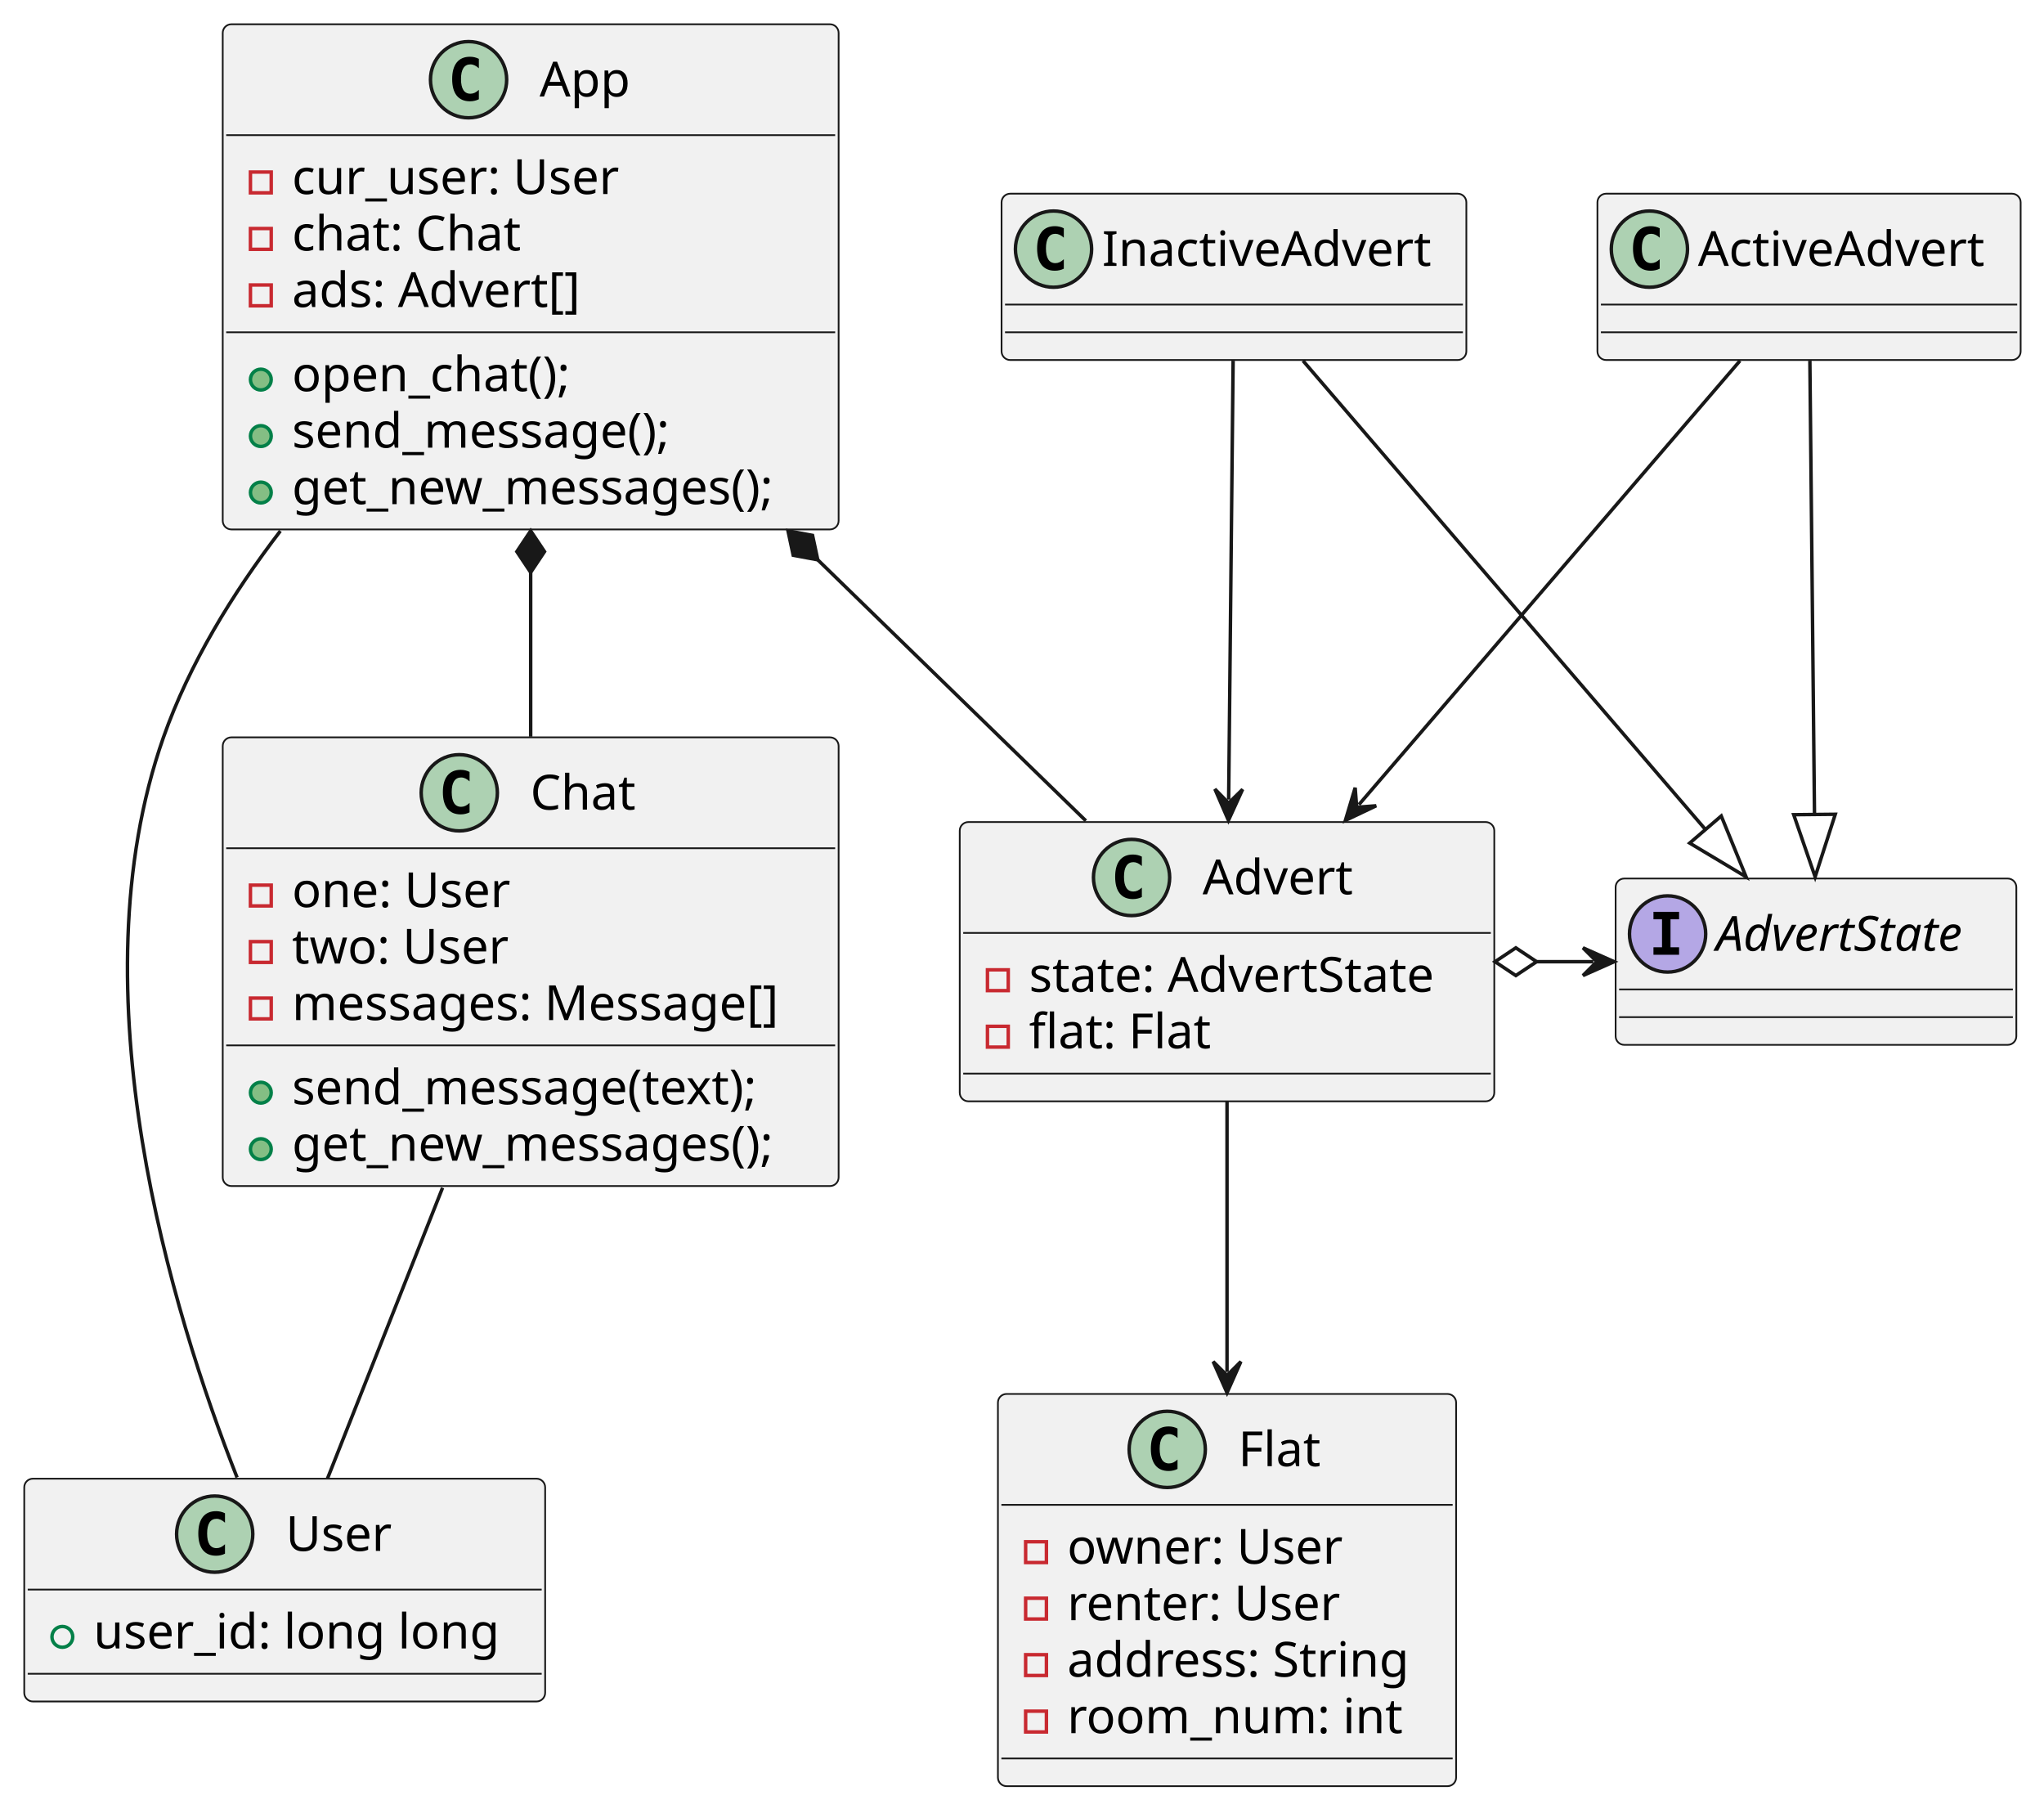
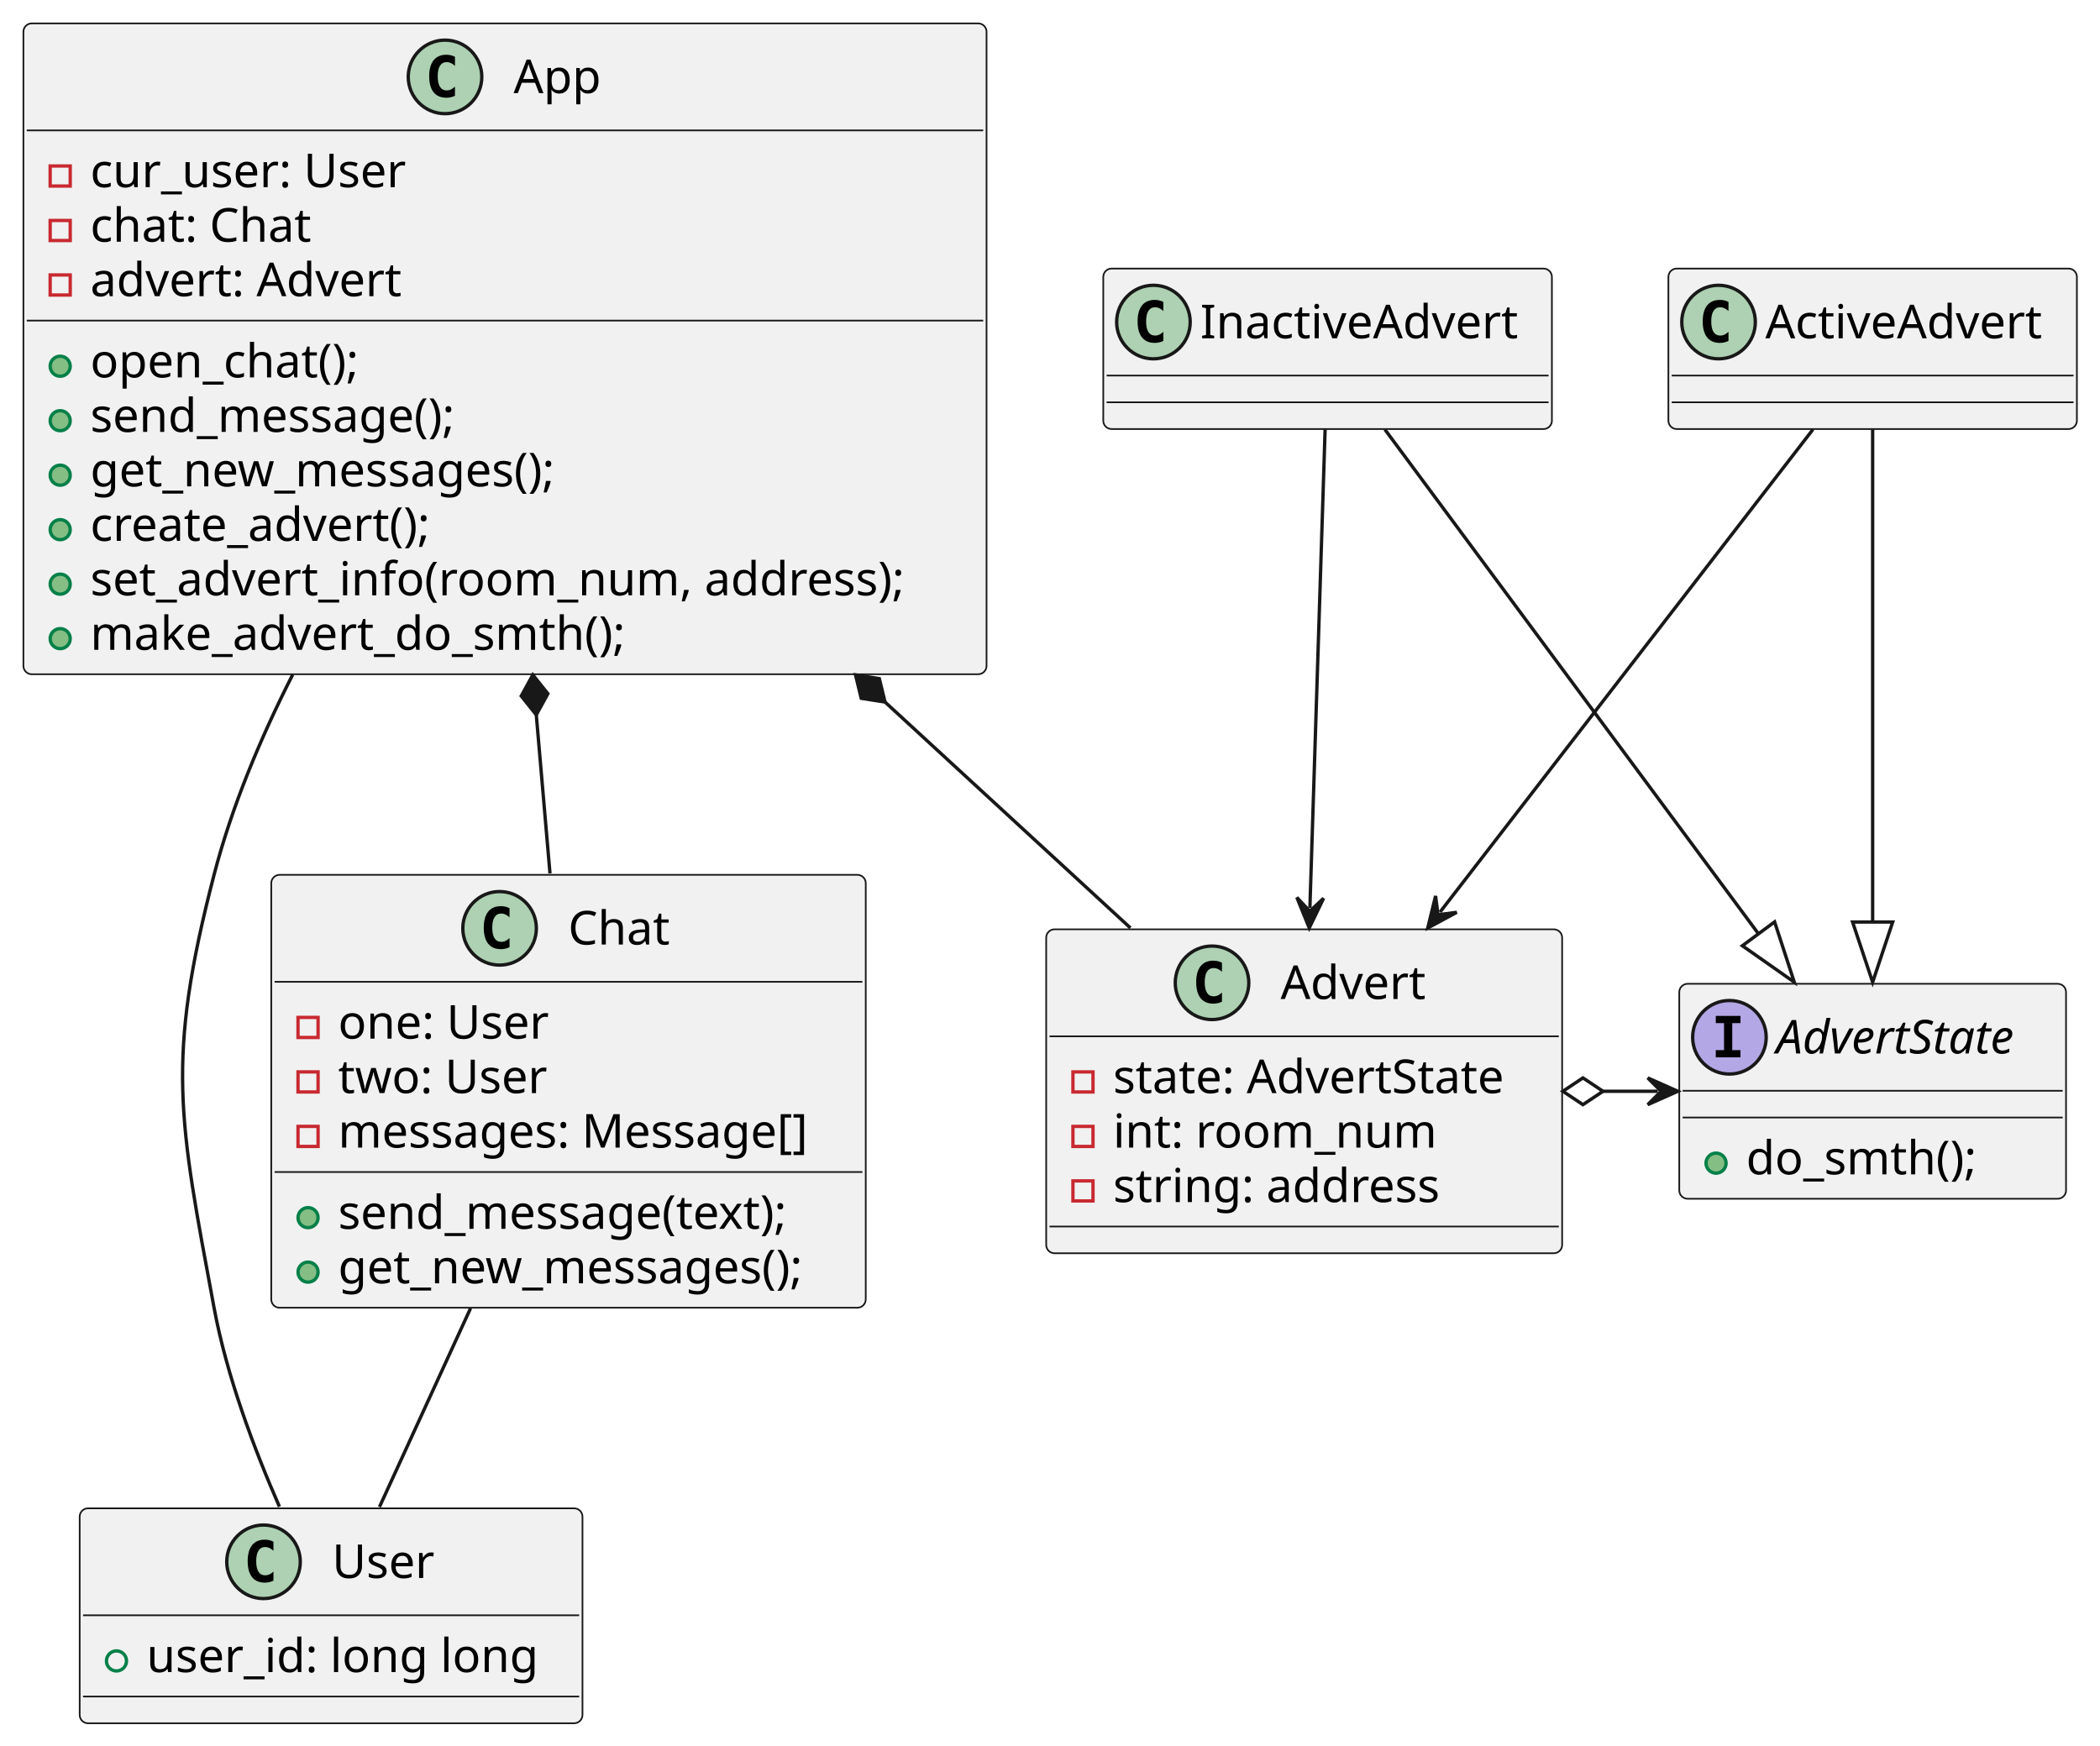
- <svg xmlns="http://www.w3.org/2000/svg" contentStyleType="text/css" height="522px" preserveAspectRatio="none" style="width:590px;height:522px;background:#FFFFFF;" version="1.1" viewBox="0 0 590 522" width="590px" zoomAndPan="magnify">
+ <svg xmlns="http://www.w3.org/2000/svg" contentStyleType="text/css" height="522px" preserveAspectRatio="none" style="width:628px;height:522px;background:#FFFFFF;" version="1.1" viewBox="0 0 628 522" width="628px" zoomAndPan="magnify">
  <defs />
  <g>
    <g id="elem_App">
-       <rect codeLine="8" fill="#F1F1F1" height="145.781" id="App" rx="2.5" ry="2.5" style="stroke:#181818;stroke-width:0.5;" width="177.778" x="64.29" y="7" />
-       <ellipse cx="135.254" cy="23" fill="#ADD1B2" rx="11" ry="11" style="stroke:#181818;stroke-width:1;" />
-       <path d="M138.223,28.641 Q137.644,28.938 137.004,29.078 Q136.363,29.234 135.66,29.234 Q133.16,29.234 131.832,27.594 Q130.519,25.938 130.519,22.812 Q130.519,19.688 131.832,18.031 Q133.16,16.375 135.66,16.375 Q136.363,16.375 137.004,16.531 Q137.66,16.688 138.223,16.984 L138.223,19.703 Q137.598,19.125 137.004,18.859 Q136.41,18.578 135.785,18.578 Q134.441,18.578 133.754,19.656 Q133.066,20.719 133.066,22.812 Q133.066,24.906 133.754,25.984 Q134.441,27.047 135.785,27.047 Q136.41,27.047 137.004,26.781 Q137.598,26.5 138.223,25.922 L138.223,28.641 Z " fill="#000000" />
-       <text fill="#000000" font-family="sans-serif" font-size="14" lengthAdjust="spacing" textLength="27.351" x="155.754" y="27.847">App</text>
-       <line style="stroke:#181818;stroke-width:0.5;" x1="65.29" x2="241.068" y1="39" y2="39" />
-       <rect fill="none" height="6" style="stroke:#C82930;stroke-width:1;" width="6" x="72.29" y="49.648" />
-       <text fill="#000000" font-family="sans-serif" font-size="14" lengthAdjust="spacing" textLength="100.939" x="84.29" y="55.995">cur_user: User</text>
-       <rect fill="none" height="6" style="stroke:#C82930;stroke-width:1;" width="6" x="72.29" y="65.945" />
-       <text fill="#000000" font-family="sans-serif" font-size="14" lengthAdjust="spacing" textLength="72.522" x="84.29" y="72.292">chat: Chat</text>
-       <rect fill="none" height="6" style="stroke:#C82930;stroke-width:1;" width="6" x="72.29" y="82.242" />
-       <text fill="#000000" font-family="sans-serif" font-size="14" lengthAdjust="spacing" textLength="91.458" x="84.29" y="88.589">ads: Advert[]</text>
-       <line style="stroke:#181818;stroke-width:0.5;" x1="65.29" x2="241.068" y1="95.891" y2="95.891" />
-       <ellipse cx="75.29" cy="109.539" fill="#84BE84" rx="3" ry="3" style="stroke:#038048;stroke-width:1;" />
-       <text fill="#000000" font-family="sans-serif" font-size="14" lengthAdjust="spacing" textLength="88.218" x="84.29" y="112.886">open_chat();</text>
-       <ellipse cx="75.29" cy="125.836" fill="#84BE84" rx="3" ry="3" style="stroke:#038048;stroke-width:1;" />
-       <text fill="#000000" font-family="sans-serif" font-size="14" lengthAdjust="spacing" textLength="119.226" x="84.29" y="129.183">send_message();</text>
-       <ellipse cx="75.29" cy="142.133" fill="#84BE84" rx="3" ry="3" style="stroke:#038048;stroke-width:1;" />
-       <text fill="#000000" font-family="sans-serif" font-size="14" lengthAdjust="spacing" textLength="151.778" x="84.29" y="145.48">get_new_messages();</text>
+       <rect codeLine="8" fill="#F1F1F1" height="194.672" id="App" rx="2.5" ry="2.5" style="stroke:#181818;stroke-width:0.5;" width="288.022" x="7" y="7" />
+       <ellipse cx="133.085" cy="23" fill="#ADD1B2" rx="11" ry="11" style="stroke:#181818;stroke-width:1;" />
+       <path d="M136.054,28.641 Q135.476,28.938 134.835,29.078 Q134.195,29.234 133.492,29.234 Q130.992,29.234 129.664,27.594 Q128.351,25.938 128.351,22.812 Q128.351,19.688 129.664,18.031 Q130.992,16.375 133.492,16.375 Q134.195,16.375 134.835,16.531 Q135.492,16.688 136.054,16.984 L136.054,19.703 Q135.429,19.125 134.835,18.859 Q134.242,18.578 133.617,18.578 Q132.273,18.578 131.585,19.656 Q130.898,20.719 130.898,22.812 Q130.898,24.906 131.585,25.984 Q132.273,27.047 133.617,27.047 Q134.242,27.047 134.835,26.781 Q135.429,26.5 136.054,25.922 L136.054,28.641 Z " fill="#000000" />
+       <text fill="#000000" font-family="sans-serif" font-size="14" lengthAdjust="spacing" textLength="27.351" x="153.585" y="27.847">App</text>
+       <line style="stroke:#181818;stroke-width:0.5;" x1="8" x2="294.022" y1="39" y2="39" />
+       <rect fill="none" height="6" style="stroke:#C82930;stroke-width:1;" width="6" x="15" y="49.648" />
+       <text fill="#000000" font-family="sans-serif" font-size="14" lengthAdjust="spacing" textLength="100.939" x="27" y="55.995">cur_user: User</text>
+       <rect fill="none" height="6" style="stroke:#C82930;stroke-width:1;" width="6" x="15" y="65.945" />
+       <text fill="#000000" font-family="sans-serif" font-size="14" lengthAdjust="spacing" textLength="72.522" x="27" y="72.292">chat: Chat</text>
+       <rect fill="none" height="6" style="stroke:#C82930;stroke-width:1;" width="6" x="15" y="82.242" />
+       <text fill="#000000" font-family="sans-serif" font-size="14" lengthAdjust="spacing" textLength="101.384" x="27" y="88.589">advert: Advert</text>
+       <line style="stroke:#181818;stroke-width:0.5;" x1="8" x2="294.022" y1="95.891" y2="95.891" />
+       <ellipse cx="18" cy="109.539" fill="#84BE84" rx="3" ry="3" style="stroke:#038048;stroke-width:1;" />
+       <text fill="#000000" font-family="sans-serif" font-size="14" lengthAdjust="spacing" textLength="88.218" x="27" y="112.886">open_chat();</text>
+       <ellipse cx="18" cy="125.836" fill="#84BE84" rx="3" ry="3" style="stroke:#038048;stroke-width:1;" />
+       <text fill="#000000" font-family="sans-serif" font-size="14" lengthAdjust="spacing" textLength="119.226" x="27" y="129.183">send_message();</text>
+       <ellipse cx="18" cy="142.133" fill="#84BE84" rx="3" ry="3" style="stroke:#038048;stroke-width:1;" />
+       <text fill="#000000" font-family="sans-serif" font-size="14" lengthAdjust="spacing" textLength="151.778" x="27" y="145.48">get_new_messages();</text>
+       <ellipse cx="18" cy="158.43" fill="#84BE84" rx="3" ry="3" style="stroke:#038048;stroke-width:1;" />
+       <text fill="#000000" font-family="sans-serif" font-size="14" lengthAdjust="spacing" textLength="112.998" x="27" y="161.776">create_advert();</text>
+       <ellipse cx="18" cy="174.727" fill="#84BE84" rx="3" ry="3" style="stroke:#038048;stroke-width:1;" />
+       <text fill="#000000" font-family="sans-serif" font-size="14" lengthAdjust="spacing" textLength="262.022" x="27" y="178.073">set_advert_info(room_num, address);</text>
+       <ellipse cx="18" cy="191.023" fill="#84BE84" rx="3" ry="3" style="stroke:#038048;stroke-width:1;" />
+       <text fill="#000000" font-family="sans-serif" font-size="14" lengthAdjust="spacing" textLength="173.934" x="27" y="194.37">make_advert_do_smth();</text>
    </g>
    <g id="elem_AdvertState">
-       <rect codeLine="17" fill="#F1F1F1" height="48" id="AdvertState" rx="2.5" ry="2.5" style="stroke:#181818;stroke-width:0.5;" width="115.665" x="466.35" y="253.52" />
-       <ellipse cx="481.35" cy="269.52" fill="#B4A7E5" rx="11" ry="11" style="stroke:#181818;stroke-width:1;" />
-       <path d="M477.272,265.286 L477.272,263.129 L484.663,263.129 L484.663,265.286 L482.194,265.286 L482.194,273.364 L484.663,273.364 L484.663,275.52 L477.272,275.52 L477.272,273.364 L479.741,273.364 L479.741,265.286 L477.272,265.286 Z " fill="#000000" />
-       <text fill="#000000" font-family="sans-serif" font-size="14" font-style="italic" lengthAdjust="spacing" textLength="83.665" x="495.35" y="274.367">AdvertState</text>
-       <line style="stroke:#181818;stroke-width:0.5;" x1="467.35" x2="581.015" y1="285.52" y2="285.52" />
-       <line style="stroke:#181818;stroke-width:0.5;" x1="467.35" x2="581.015" y1="293.52" y2="293.52" />
+       <rect codeLine="20" fill="#F1F1F1" height="64.297" id="AdvertState" rx="2.5" ry="2.5" style="stroke:#181818;stroke-width:0.5;" width="115.665" x="502.18" y="294.26" />
+       <ellipse cx="517.18" cy="310.26" fill="#B4A7E5" rx="11" ry="11" style="stroke:#181818;stroke-width:1;" />
+       <path d="M513.102,306.026 L513.102,303.869 L520.492,303.869 L520.492,306.026 L518.024,306.026 L518.024,314.104 L520.492,314.104 L520.492,316.26 L513.102,316.26 L513.102,314.104 L515.571,314.104 L515.571,306.026 L513.102,306.026 Z " fill="#000000" />
+       <text fill="#000000" font-family="sans-serif" font-size="14" font-style="italic" lengthAdjust="spacing" textLength="83.665" x="531.18" y="315.107">AdvertState</text>
+       <line style="stroke:#181818;stroke-width:0.5;" x1="503.18" x2="616.845" y1="326.26" y2="326.26" />
+       <line style="stroke:#181818;stroke-width:0.5;" x1="503.18" x2="616.845" y1="334.26" y2="334.26" />
+       <ellipse cx="513.18" cy="347.908" fill="#84BE84" rx="3" ry="3" style="stroke:#038048;stroke-width:1;" />
+       <text fill="#000000" font-family="sans-serif" font-size="14" lengthAdjust="spacing" textLength="75.387" x="522.18" y="351.255">do_smth();</text>
    </g>
    <g id="elem_ActiveAdvert">
-       <rect codeLine="19" fill="#F1F1F1" height="48" id="ActiveAdvert" rx="2.5" ry="2.5" style="stroke:#181818;stroke-width:0.5;" width="122.159" x="461.1" y="55.89" />
-       <ellipse cx="476.1" cy="71.89" fill="#ADD1B2" rx="11" ry="11" style="stroke:#181818;stroke-width:1;" />
-       <path d="M479.069,77.531 Q478.491,77.828 477.85,77.968 Q477.209,78.124 476.506,78.124 Q474.006,78.124 472.678,76.484 Q471.366,74.828 471.366,71.703 Q471.366,68.578 472.678,66.921 Q474.006,65.265 476.506,65.265 Q477.209,65.265 477.85,65.421 Q478.506,65.578 479.069,65.874 L479.069,68.593 Q478.444,68.015 477.85,67.749 Q477.256,67.468 476.631,67.468 Q475.288,67.468 474.6,68.546 Q473.913,69.609 473.913,71.703 Q473.913,73.796 474.6,74.874 Q475.288,75.937 476.631,75.937 Q477.256,75.937 477.85,75.671 Q478.444,75.39 479.069,74.812 L479.069,77.531 Z " fill="#000000" />
-       <text fill="#000000" font-family="sans-serif" font-size="14" lengthAdjust="spacing" textLength="90.159" x="490.1" y="76.737">ActiveAdvert</text>
-       <line style="stroke:#181818;stroke-width:0.5;" x1="462.1" x2="582.259" y1="87.89" y2="87.89" />
-       <line style="stroke:#181818;stroke-width:0.5;" x1="462.1" x2="582.259" y1="95.89" y2="95.89" />
+       <rect codeLine="24" fill="#F1F1F1" height="48" id="ActiveAdvert" rx="2.5" ry="2.5" style="stroke:#181818;stroke-width:0.5;" width="122.159" x="498.93" y="80.33" />
+       <ellipse cx="513.93" cy="96.33" fill="#ADD1B2" rx="11" ry="11" style="stroke:#181818;stroke-width:1;" />
+       <path d="M516.899,101.971 Q516.321,102.267 515.68,102.408 Q515.039,102.564 514.336,102.564 Q511.836,102.564 510.508,100.924 Q509.196,99.267 509.196,96.142 Q509.196,93.017 510.508,91.361 Q511.836,89.705 514.336,89.705 Q515.039,89.705 515.68,89.861 Q516.336,90.017 516.899,90.314 L516.899,93.033 Q516.274,92.455 515.68,92.189 Q515.086,91.908 514.461,91.908 Q513.117,91.908 512.43,92.986 Q511.743,94.049 511.743,96.142 Q511.743,98.236 512.43,99.314 Q513.117,100.377 514.461,100.377 Q515.086,100.377 515.68,100.111 Q516.274,99.83 516.899,99.252 L516.899,101.971 Z " fill="#000000" />
+       <text fill="#000000" font-family="sans-serif" font-size="14" lengthAdjust="spacing" textLength="90.159" x="527.93" y="101.177">ActiveAdvert</text>
+       <line style="stroke:#181818;stroke-width:0.5;" x1="499.93" x2="620.089" y1="112.33" y2="112.33" />
+       <line style="stroke:#181818;stroke-width:0.5;" x1="499.93" x2="620.089" y1="120.33" y2="120.33" />
    </g>
    <g id="elem_InactiveAdvert">
-       <rect codeLine="21" fill="#F1F1F1" height="48" id="InactiveAdvert" rx="2.5" ry="2.5" style="stroke:#181818;stroke-width:0.5;" width="134.163" x="289.1" y="55.89" />
-       <ellipse cx="304.1" cy="71.89" fill="#ADD1B2" rx="11" ry="11" style="stroke:#181818;stroke-width:1;" />
-       <path d="M307.069,77.531 Q306.491,77.828 305.85,77.968 Q305.209,78.124 304.506,78.124 Q302.006,78.124 300.678,76.484 Q299.366,74.828 299.366,71.703 Q299.366,68.578 300.678,66.921 Q302.006,65.265 304.506,65.265 Q305.209,65.265 305.85,65.421 Q306.506,65.578 307.069,65.874 L307.069,68.593 Q306.444,68.015 305.85,67.749 Q305.256,67.468 304.631,67.468 Q303.288,67.468 302.6,68.546 Q301.913,69.609 301.913,71.703 Q301.913,73.796 302.6,74.874 Q303.288,75.937 304.631,75.937 Q305.256,75.937 305.85,75.671 Q306.444,75.39 307.069,74.812 L307.069,77.531 Z " fill="#000000" />
-       <text fill="#000000" font-family="sans-serif" font-size="14" lengthAdjust="spacing" textLength="102.163" x="318.1" y="76.737">InactiveAdvert</text>
-       <line style="stroke:#181818;stroke-width:0.5;" x1="290.1" x2="422.263" y1="87.89" y2="87.89" />
-       <line style="stroke:#181818;stroke-width:0.5;" x1="290.1" x2="422.263" y1="95.89" y2="95.89" />
+       <rect codeLine="26" fill="#F1F1F1" height="48" id="InactiveAdvert" rx="2.5" ry="2.5" style="stroke:#181818;stroke-width:0.5;" width="134.163" x="329.93" y="80.33" />
+       <ellipse cx="344.93" cy="96.33" fill="#ADD1B2" rx="11" ry="11" style="stroke:#181818;stroke-width:1;" />
+       <path d="M347.899,101.971 Q347.321,102.267 346.68,102.408 Q346.039,102.564 345.336,102.564 Q342.836,102.564 341.508,100.924 Q340.196,99.267 340.196,96.142 Q340.196,93.017 341.508,91.361 Q342.836,89.705 345.336,89.705 Q346.039,89.705 346.68,89.861 Q347.336,90.017 347.899,90.314 L347.899,93.033 Q347.274,92.455 346.68,92.189 Q346.086,91.908 345.461,91.908 Q344.118,91.908 343.43,92.986 Q342.743,94.049 342.743,96.142 Q342.743,98.236 343.43,99.314 Q344.118,100.377 345.461,100.377 Q346.086,100.377 346.68,100.111 Q347.274,99.83 347.899,99.252 L347.899,101.971 Z " fill="#000000" />
+       <text fill="#000000" font-family="sans-serif" font-size="14" lengthAdjust="spacing" textLength="102.163" x="358.93" y="101.177">InactiveAdvert</text>
+       <line style="stroke:#181818;stroke-width:0.5;" x1="330.93" x2="463.093" y1="112.33" y2="112.33" />
+       <line style="stroke:#181818;stroke-width:0.5;" x1="330.93" x2="463.093" y1="120.33" y2="120.33" />
    </g>
    <g id="elem_Advert">
-       <rect codeLine="23" fill="#F1F1F1" height="80.594" id="Advert" rx="2.5" ry="2.5" style="stroke:#181818;stroke-width:0.5;" width="154.297" x="277.03" y="237.22" />
-       <ellipse cx="326.625" cy="253.22" fill="#ADD1B2" rx="11" ry="11" style="stroke:#181818;stroke-width:1;" />
-       <path d="M329.594,258.861 Q329.015,259.158 328.375,259.298 Q327.734,259.454 327.031,259.454 Q324.531,259.454 323.203,257.814 Q321.89,256.158 321.89,253.032 Q321.89,249.907 323.203,248.251 Q324.531,246.595 327.031,246.595 Q327.734,246.595 328.375,246.751 Q329.031,246.907 329.594,247.204 L329.594,249.923 Q328.969,249.345 328.375,249.079 Q327.781,248.798 327.156,248.798 Q325.812,248.798 325.125,249.876 Q324.437,250.939 324.437,253.032 Q324.437,255.126 325.125,256.204 Q325.812,257.267 327.156,257.267 Q327.781,257.267 328.375,257.001 Q328.969,256.72 329.594,256.142 L329.594,258.861 Z " fill="#000000" />
-       <text fill="#000000" font-family="sans-serif" font-size="14" lengthAdjust="spacing" textLength="46.607" x="347.125" y="258.067">Advert</text>
-       <line style="stroke:#181818;stroke-width:0.5;" x1="278.03" x2="430.327" y1="269.22" y2="269.22" />
-       <rect fill="none" height="6" style="stroke:#C82930;stroke-width:1;" width="6" x="285.03" y="279.868" />
-       <text fill="#000000" font-family="sans-serif" font-size="14" lengthAdjust="spacing" textLength="128.297" x="297.03" y="286.215">state: AdvertState</text>
-       <rect fill="none" height="6" style="stroke:#C82930;stroke-width:1;" width="6" x="285.03" y="296.165" />
-       <text fill="#000000" font-family="sans-serif" font-size="14" lengthAdjust="spacing" textLength="58.065" x="297.03" y="302.512">flat: Flat</text>
-       <line style="stroke:#181818;stroke-width:0.5;" x1="278.03" x2="430.327" y1="309.814" y2="309.814" />
-     </g>
-     <g id="elem_Flat">
-       <rect codeLine="34" fill="#F1F1F1" height="113.188" id="Flat" rx="2.5" ry="2.5" style="stroke:#181818;stroke-width:0.5;" width="132.258" x="288.05" y="402.26" />
-       <ellipse cx="336.923" cy="418.26" fill="#ADD1B2" rx="11" ry="11" style="stroke:#181818;stroke-width:1;" />
-       <path d="M339.892,423.901 Q339.314,424.197 338.673,424.338 Q338.033,424.494 337.33,424.494 Q334.83,424.494 333.502,422.854 Q332.189,421.197 332.189,418.072 Q332.189,414.947 333.502,413.291 Q334.83,411.635 337.33,411.635 Q338.033,411.635 338.673,411.791 Q339.33,411.947 339.892,412.244 L339.892,414.963 Q339.267,414.385 338.673,414.119 Q338.08,413.838 337.455,413.838 Q336.111,413.838 335.423,414.916 Q334.736,415.979 334.736,418.072 Q334.736,420.166 335.423,421.244 Q336.111,422.307 337.455,422.307 Q338.08,422.307 338.673,422.041 Q339.267,421.76 339.892,421.182 L339.892,423.901 Z " fill="#000000" />
-       <text fill="#000000" font-family="sans-serif" font-size="14" lengthAdjust="spacing" textLength="26.011" x="357.423" y="423.107">Flat</text>
-       <line style="stroke:#181818;stroke-width:0.5;" x1="289.05" x2="419.308" y1="434.26" y2="434.26" />
-       <rect fill="none" height="6" style="stroke:#C82930;stroke-width:1;" width="6" x="296.05" y="444.908" />
-       <text fill="#000000" font-family="sans-serif" font-size="14" lengthAdjust="spacing" textLength="84.335" x="308.05" y="451.255">owner: User</text>
-       <rect fill="none" height="6" style="stroke:#C82930;stroke-width:1;" width="6" x="296.05" y="461.205" />
-       <text fill="#000000" font-family="sans-serif" font-size="14" lengthAdjust="spacing" textLength="84.178" x="308.05" y="467.552">renter: User</text>
-       <rect fill="none" height="6" style="stroke:#C82930;stroke-width:1;" width="6" x="296.05" y="477.502" />
-       <text fill="#000000" font-family="sans-serif" font-size="14" lengthAdjust="spacing" textLength="106.258" x="308.05" y="483.849">address: String</text>
-       <rect fill="none" height="6" style="stroke:#C82930;stroke-width:1;" width="6" x="296.05" y="493.799" />
-       <text fill="#000000" font-family="sans-serif" font-size="14" lengthAdjust="spacing" textLength="102.327" x="308.05" y="500.146">room_num: int</text>
-       <line style="stroke:#181818;stroke-width:0.5;" x1="289.05" x2="419.308" y1="507.447" y2="507.447" />
+       <rect codeLine="28" fill="#F1F1F1" height="96.891" id="Advert" rx="2.5" ry="2.5" style="stroke:#181818;stroke-width:0.5;" width="154.297" x="312.86" y="277.97" />
+       <ellipse cx="362.455" cy="293.97" fill="#ADD1B2" rx="11" ry="11" style="stroke:#181818;stroke-width:1;" />
+       <path d="M365.423,299.611 Q364.845,299.908 364.205,300.048 Q363.564,300.204 362.861,300.204 Q360.361,300.204 359.033,298.564 Q357.72,296.908 357.72,293.783 Q357.72,290.658 359.033,289.001 Q360.361,287.345 362.861,287.345 Q363.564,287.345 364.205,287.501 Q364.861,287.658 365.423,287.954 L365.423,290.673 Q364.798,290.095 364.205,289.829 Q363.611,289.548 362.986,289.548 Q361.642,289.548 360.955,290.626 Q360.267,291.689 360.267,293.783 Q360.267,295.876 360.955,296.954 Q361.642,298.017 362.986,298.017 Q363.611,298.017 364.205,297.751 Q364.798,297.47 365.423,296.892 L365.423,299.611 Z " fill="#000000" />
+       <text fill="#000000" font-family="sans-serif" font-size="14" lengthAdjust="spacing" textLength="46.607" x="382.955" y="298.817">Advert</text>
+       <line style="stroke:#181818;stroke-width:0.5;" x1="313.86" x2="466.157" y1="309.97" y2="309.97" />
+       <rect fill="none" height="6" style="stroke:#C82930;stroke-width:1;" width="6" x="320.86" y="320.618" />
+       <text fill="#000000" font-family="sans-serif" font-size="14" lengthAdjust="spacing" textLength="128.297" x="332.86" y="326.965">state: AdvertState</text>
+       <rect fill="none" height="6" style="stroke:#C82930;stroke-width:1;" width="6" x="320.86" y="336.915" />
+       <text fill="#000000" font-family="sans-serif" font-size="14" lengthAdjust="spacing" textLength="102.327" x="332.86" y="343.262">int: room_num</text>
+       <rect fill="none" height="6" style="stroke:#C82930;stroke-width:1;" width="6" x="320.86" y="353.212" />
+       <text fill="#000000" font-family="sans-serif" font-size="14" lengthAdjust="spacing" textLength="104.665" x="332.86" y="359.559">string: address</text>
+       <line style="stroke:#181818;stroke-width:0.5;" x1="313.86" x2="466.157" y1="366.861" y2="366.861" />
    </g>
    <g id="elem_Chat">
-       <rect codeLine="41" fill="#F1F1F1" height="129.484" id="Chat" rx="2.5" ry="2.5" style="stroke:#181818;stroke-width:0.5;" width="177.778" x="64.29" y="212.78" />
-       <ellipse cx="132.571" cy="228.78" fill="#ADD1B2" rx="11" ry="11" style="stroke:#181818;stroke-width:1;" />
-       <path d="M135.54,234.421 Q134.961,234.718 134.321,234.858 Q133.68,235.014 132.977,235.014 Q130.477,235.014 129.149,233.374 Q127.836,231.718 127.836,228.593 Q127.836,225.468 129.149,223.811 Q130.477,222.155 132.977,222.155 Q133.68,222.155 134.321,222.311 Q134.977,222.468 135.54,222.764 L135.54,225.483 Q134.915,224.905 134.321,224.639 Q133.727,224.358 133.102,224.358 Q131.758,224.358 131.071,225.436 Q130.383,226.499 130.383,228.593 Q130.383,230.686 131.071,231.764 Q131.758,232.827 133.102,232.827 Q133.727,232.827 134.321,232.561 Q134.915,232.28 135.54,231.702 L135.54,234.421 Z " fill="#000000" />
-       <text fill="#000000" font-family="sans-serif" font-size="14" lengthAdjust="spacing" textLength="32.717" x="153.071" y="233.627">Chat</text>
-       <line style="stroke:#181818;stroke-width:0.5;" x1="65.29" x2="241.068" y1="244.78" y2="244.78" />
-       <rect fill="none" height="6" style="stroke:#C82930;stroke-width:1;" width="6" x="72.29" y="255.428" />
-       <text fill="#000000" font-family="sans-serif" font-size="14" lengthAdjust="spacing" textLength="67.129" x="84.29" y="261.775">one: User</text>
-       <rect fill="none" height="6" style="stroke:#C82930;stroke-width:1;" width="6" x="72.29" y="271.725" />
-       <text fill="#000000" font-family="sans-serif" font-size="14" lengthAdjust="spacing" textLength="66.582" x="84.29" y="278.072">two: User</text>
-       <rect fill="none" height="6" style="stroke:#C82930;stroke-width:1;" width="6" x="72.29" y="288.022" />
-       <text fill="#000000" font-family="sans-serif" font-size="14" lengthAdjust="spacing" textLength="151.662" x="84.29" y="294.369">messages: Message[]</text>
-       <line style="stroke:#181818;stroke-width:0.5;" x1="65.29" x2="241.068" y1="301.671" y2="301.671" />
-       <ellipse cx="75.29" cy="315.319" fill="#84BE84" rx="3" ry="3" style="stroke:#038048;stroke-width:1;" />
-       <text fill="#000000" font-family="sans-serif" font-size="14" lengthAdjust="spacing" textLength="147.102" x="84.29" y="318.666">send_message(text);</text>
-       <ellipse cx="75.29" cy="331.616" fill="#84BE84" rx="3" ry="3" style="stroke:#038048;stroke-width:1;" />
-       <text fill="#000000" font-family="sans-serif" font-size="14" lengthAdjust="spacing" textLength="151.778" x="84.29" y="334.963">get_new_messages();</text>
+       <rect codeLine="40" fill="#F1F1F1" height="129.484" id="Chat" rx="2.5" ry="2.5" style="stroke:#181818;stroke-width:0.5;" width="177.778" x="81.12" y="261.67" />
+       <ellipse cx="149.401" cy="277.67" fill="#ADD1B2" rx="11" ry="11" style="stroke:#181818;stroke-width:1;" />
+       <path d="M152.369,283.311 Q151.791,283.608 151.151,283.748 Q150.51,283.904 149.807,283.904 Q147.307,283.904 145.979,282.264 Q144.666,280.608 144.666,277.483 Q144.666,274.358 145.979,272.701 Q147.307,271.045 149.807,271.045 Q150.51,271.045 151.151,271.201 Q151.807,271.358 152.369,271.654 L152.369,274.373 Q151.744,273.795 151.151,273.529 Q150.557,273.248 149.932,273.248 Q148.588,273.248 147.901,274.326 Q147.213,275.389 147.213,277.483 Q147.213,279.576 147.901,280.654 Q148.588,281.717 149.932,281.717 Q150.557,281.717 151.151,281.451 Q151.744,281.17 152.369,280.592 L152.369,283.311 Z " fill="#000000" />
+       <text fill="#000000" font-family="sans-serif" font-size="14" lengthAdjust="spacing" textLength="32.717" x="169.901" y="282.517">Chat</text>
+       <line style="stroke:#181818;stroke-width:0.5;" x1="82.12" x2="257.898" y1="293.67" y2="293.67" />
+       <rect fill="none" height="6" style="stroke:#C82930;stroke-width:1;" width="6" x="89.12" y="304.318" />
+       <text fill="#000000" font-family="sans-serif" font-size="14" lengthAdjust="spacing" textLength="67.129" x="101.12" y="310.665">one: User</text>
+       <rect fill="none" height="6" style="stroke:#C82930;stroke-width:1;" width="6" x="89.12" y="320.615" />
+       <text fill="#000000" font-family="sans-serif" font-size="14" lengthAdjust="spacing" textLength="66.582" x="101.12" y="326.962">two: User</text>
+       <rect fill="none" height="6" style="stroke:#C82930;stroke-width:1;" width="6" x="89.12" y="336.912" />
+       <text fill="#000000" font-family="sans-serif" font-size="14" lengthAdjust="spacing" textLength="151.662" x="101.12" y="343.259">messages: Message[]</text>
+       <line style="stroke:#181818;stroke-width:0.5;" x1="82.12" x2="257.898" y1="350.561" y2="350.561" />
+       <ellipse cx="92.12" cy="364.209" fill="#84BE84" rx="3" ry="3" style="stroke:#038048;stroke-width:1;" />
+       <text fill="#000000" font-family="sans-serif" font-size="14" lengthAdjust="spacing" textLength="147.102" x="101.12" y="367.556">send_message(text);</text>
+       <ellipse cx="92.12" cy="380.506" fill="#84BE84" rx="3" ry="3" style="stroke:#038048;stroke-width:1;" />
+       <text fill="#000000" font-family="sans-serif" font-size="14" lengthAdjust="spacing" textLength="151.778" x="101.12" y="383.853">get_new_messages();</text>
    </g>
    <g id="elem_User">
-       <rect codeLine="49" fill="#F1F1F1" height="64.297" id="User" rx="2.5" ry="2.5" style="stroke:#181818;stroke-width:0.5;" width="150.359" x="7" y="426.71" />
-       <ellipse cx="61.975" cy="442.71" fill="#ADD1B2" rx="11" ry="11" style="stroke:#181818;stroke-width:1;" />
-       <path d="M64.943,448.351 Q64.365,448.647 63.725,448.788 Q63.084,448.944 62.381,448.944 Q59.881,448.944 58.553,447.304 Q57.24,445.647 57.24,442.522 Q57.24,439.397 58.553,437.741 Q59.881,436.085 62.381,436.085 Q63.084,436.085 63.725,436.241 Q64.381,436.397 64.943,436.694 L64.943,439.413 Q64.318,438.835 63.725,438.569 Q63.131,438.288 62.506,438.288 Q61.162,438.288 60.475,439.366 Q59.787,440.429 59.787,442.522 Q59.787,444.616 60.475,445.694 Q61.162,446.757 62.506,446.757 Q63.131,446.757 63.725,446.491 Q64.318,446.21 64.943,445.632 L64.943,448.351 Z " fill="#000000" />
-       <text fill="#000000" font-family="sans-serif" font-size="14" lengthAdjust="spacing" textLength="31.91" x="82.475" y="447.557">User</text>
-       <line style="stroke:#181818;stroke-width:0.5;" x1="8" x2="156.359" y1="458.71" y2="458.71" />
-       <ellipse cx="18" cy="472.358" fill="none" rx="3" ry="3" style="stroke:#038048;stroke-width:1;" />
-       <text fill="#000000" font-family="sans-serif" font-size="14" lengthAdjust="spacing" textLength="124.359" x="27" y="475.705">user_id: long long</text>
-       <line style="stroke:#181818;stroke-width:0.5;" x1="8" x2="156.359" y1="483.007" y2="483.007" />
+       <rect codeLine="48" fill="#F1F1F1" height="64.297" id="User" rx="2.5" ry="2.5" style="stroke:#181818;stroke-width:0.5;" width="150.359" x="23.83" y="451.15" />
+       <ellipse cx="78.805" cy="467.15" fill="#ADD1B2" rx="11" ry="11" style="stroke:#181818;stroke-width:1;" />
+       <path d="M81.773,472.791 Q81.195,473.087 80.555,473.228 Q79.914,473.384 79.211,473.384 Q76.711,473.384 75.383,471.744 Q74.07,470.087 74.07,466.962 Q74.07,463.837 75.383,462.181 Q76.711,460.525 79.211,460.525 Q79.914,460.525 80.555,460.681 Q81.211,460.837 81.773,461.134 L81.773,463.853 Q81.148,463.275 80.555,463.009 Q79.961,462.728 79.336,462.728 Q77.992,462.728 77.305,463.806 Q76.617,464.869 76.617,466.962 Q76.617,469.056 77.305,470.134 Q77.992,471.197 79.336,471.197 Q79.961,471.197 80.555,470.931 Q81.148,470.65 81.773,470.072 L81.773,472.791 Z " fill="#000000" />
+       <text fill="#000000" font-family="sans-serif" font-size="14" lengthAdjust="spacing" textLength="31.91" x="99.305" y="471.997">User</text>
+       <line style="stroke:#181818;stroke-width:0.5;" x1="24.83" x2="173.189" y1="483.15" y2="483.15" />
+       <ellipse cx="34.83" cy="496.798" fill="none" rx="3" ry="3" style="stroke:#038048;stroke-width:1;" />
+       <text fill="#000000" font-family="sans-serif" font-size="14" lengthAdjust="spacing" textLength="124.359" x="43.83" y="500.145">user_id: long long</text>
+       <line style="stroke:#181818;stroke-width:0.5;" x1="24.83" x2="173.189" y1="507.447" y2="507.447" />
    </g>
    <g id="link_Advert_AdvertState">
-       <path codeLine="28" d="M443.54,277.52 C455,277.52 448.46,277.52 459.92,277.52 " fill="none" id="Advert-AdvertState" style="stroke:#181818;stroke-width:1;" />
-       <polygon fill="none" points="431.54,277.52,437.54,281.52,443.54,277.52,437.54,273.52,431.54,277.52" style="stroke:#181818;stroke-width:1;" />
-       <polygon fill="#181818" points="465.92,277.52,456.92,273.52,460.92,277.52,456.92,281.52,465.92,277.52" style="stroke:#181818;stroke-width:1;" />
+       <path codeLine="34" d="M479.37,326.41 C490.83,326.41 484.29,326.41 495.75,326.41 " fill="none" id="Advert-AdvertState" style="stroke:#181818;stroke-width:1;" />
+       <polygon fill="none" points="467.37,326.41,473.37,330.41,479.37,326.41,473.37,322.41,467.37,326.41" style="stroke:#181818;stroke-width:1;" />
+       <polygon fill="#181818" points="501.75,326.41,492.75,322.41,496.75,326.41,492.75,330.41,501.75,326.41" style="stroke:#181818;stroke-width:1;" />
    </g>
    <g id="link_ActiveAdvert_Advert">
-       <path codeLine="29" d="M502.25,104.1 C474.17,136.79 426.498,192.297 392.248,232.197 " fill="none" id="ActiveAdvert-to-Advert" style="stroke:#181818;stroke-width:1;" />
-       <polygon fill="#181818" points="388.34,236.75,397.237,232.526,391.597,232.956,391.167,227.316,388.34,236.75" style="stroke:#181818;stroke-width:1;" />
+       <path codeLine="35" d="M542.14,128.47 C514.95,163.67 466.248,226.712 430.638,272.812 " fill="none" id="ActiveAdvert-to-Advert" style="stroke:#181818;stroke-width:1;" />
+       <polygon fill="#181818" points="426.97,277.56,435.637,272.883,430.027,273.603,429.306,267.992,426.97,277.56" style="stroke:#181818;stroke-width:1;" />
    </g>
    <g id="link_InactiveAdvert_Advert">
-       <path codeLine="30" d="M355.94,104.1 C355.61,136.79 355.05,190.85 354.65,230.75 " fill="none" id="InactiveAdvert-to-Advert" style="stroke:#181818;stroke-width:1;" />
-       <polygon fill="#181818" points="354.59,236.75,358.68,227.791,354.64,231.75,350.68,227.71,354.59,236.75" style="stroke:#181818;stroke-width:1;" />
+       <path codeLine="36" d="M396.27,128.47 C395.16,163.67 393.191,225.463 391.721,271.563 " fill="none" id="InactiveAdvert-to-Advert" style="stroke:#181818;stroke-width:1;" />
+       <polygon fill="#181818" points="391.53,277.56,395.815,268.692,391.689,272.562,387.819,268.437,391.53,277.56" style="stroke:#181818;stroke-width:1;" />
    </g>
    <g id="link_ActiveAdvert_AdvertState">
-       <path codeLine="31" d="M522.42,104.1 C522.8,141.65 523.364,197.311 523.754,235.041 " fill="none" id="ActiveAdvert-to-AdvertState" style="stroke:#181818;stroke-width:1;" />
-       <polygon fill="none" points="523.94,253.04,529.754,234.979,517.754,235.103,523.94,253.04" style="stroke:#181818;stroke-width:1;" />
+       <path codeLine="37" d="M560.01,128.47 C560.01,168.09 560.01,230.97 560.01,275.78 " fill="none" id="ActiveAdvert-to-AdvertState" style="stroke:#181818;stroke-width:1;" />
+       <polygon fill="none" points="560.01,293.78,566.01,275.78,554.01,275.78,560.01,293.78" style="stroke:#181818;stroke-width:1;" />
    </g>
    <g id="link_InactiveAdvert_AdvertState">
-       <path codeLine="32" d="M376.11,104.1 C408.36,141.65 459.895,201.652 492.285,239.382 " fill="none" id="InactiveAdvert-to-AdvertState" style="stroke:#181818;stroke-width:1;" />
-       <polygon fill="none" points="504.01,253.04,496.838,235.474,487.733,243.291,504.01,253.04" style="stroke:#181818;stroke-width:1;" />
+       <path codeLine="38" d="M414.15,128.47 C443.49,168.09 492.688,234.504 525.869,279.314 " fill="none" id="InactiveAdvert-to-AdvertState" style="stroke:#181818;stroke-width:1;" />
+       <polygon fill="none" points="536.58,293.78,530.691,275.743,521.047,282.885,536.58,293.78" style="stroke:#181818;stroke-width:1;" />
    </g>
    <g id="link_App_Advert">
-       <path codeLine="53" d="M236.05,161.549 C265.13,189.849 288.75,212.84 313.43,236.86 " fill="none" id="App-backto-Advert" style="stroke:#181818;stroke-width:1;" />
-       <polygon fill="#181818" points="227.45,153.18,228.96,160.231,236.05,161.549,234.54,154.498,227.45,153.18" style="stroke:#181818;stroke-width:1;" />
+       <path codeLine="52" d="M264.667,209.989 C293.137,236.209 313.91,255.33 338.04,277.55 " fill="none" id="App-backto-Advert" style="stroke:#181818;stroke-width:1;" />
+       <polygon fill="#181818" points="255.84,201.86,257.544,208.867,264.667,209.989,262.963,202.982,255.84,201.86" style="stroke:#181818;stroke-width:1;" />
    </g>
    <g id="link_App_Chat">
-       <path codeLine="54" d="M153.18,165.18 C153.18,184.66 153.18,193.6 153.18,212.59 " fill="none" id="App-backto-Chat" style="stroke:#181818;stroke-width:1;" />
-       <polygon fill="#181818" points="153.18,153.18,149.18,159.18,153.18,165.18,157.18,159.18,153.18,153.18" style="stroke:#181818;stroke-width:1;" />
+       <path codeLine="53" d="M160.375,213.815 C162.115,233.915 162.87,242.66 164.47,261.24 " fill="none" id="App-backto-Chat" style="stroke:#181818;stroke-width:1;" />
+       <polygon fill="#181818" points="159.34,201.86,155.872,208.183,160.375,213.815,163.843,207.493,159.34,201.86" style="stroke:#181818;stroke-width:1;" />
    </g>
    <g id="link_App_User">
-       <path codeLine="55" d="M80.93,153.22 C67.11,171.27 54.64,191.58 47.18,212.78 C21.28,286.36 49.7,378.8 68.43,426.36 " fill="none" id="App-User" style="stroke:#181818;stroke-width:1;" />
+       <path codeLine="54" d="M87.53,201.78 C77.81,220.91 69.28,241.37 64.01,261.67 C49.56,317.37 53.52,334.57 64.01,391.15 C67.81,411.65 76.04,433.5 83.56,450.66 " fill="none" id="App-User" style="stroke:#181818;stroke-width:1;" />
    </g>
    <g id="link_Chat_User">
-       <path codeLine="57" d="M127.75,342.76 C116.45,371.3 103.66,403.59 94.52,426.69 " fill="none" id="Chat-User" style="stroke:#181818;stroke-width:1;" />
-     </g>
-     <g id="link_Advert_Flat">
-       <path codeLine="59" d="M354.18,317.88 C354.18,342.52 354.18,368.66 354.18,395.92 " fill="none" id="Advert-to-Flat" style="stroke:#181818;stroke-width:1;" />
-       <polygon fill="#181818" points="354.18,401.92,358.18,392.92,354.18,396.92,350.18,392.92,354.18,401.92" style="stroke:#181818;stroke-width:1;" />
+       <path codeLine="56" d="M140.72,391.31 C131.33,411.81 121.33,433.61 113.48,450.74 " fill="none" id="Chat-User" style="stroke:#181818;stroke-width:1;" />
    </g>
  </g>
</svg>
